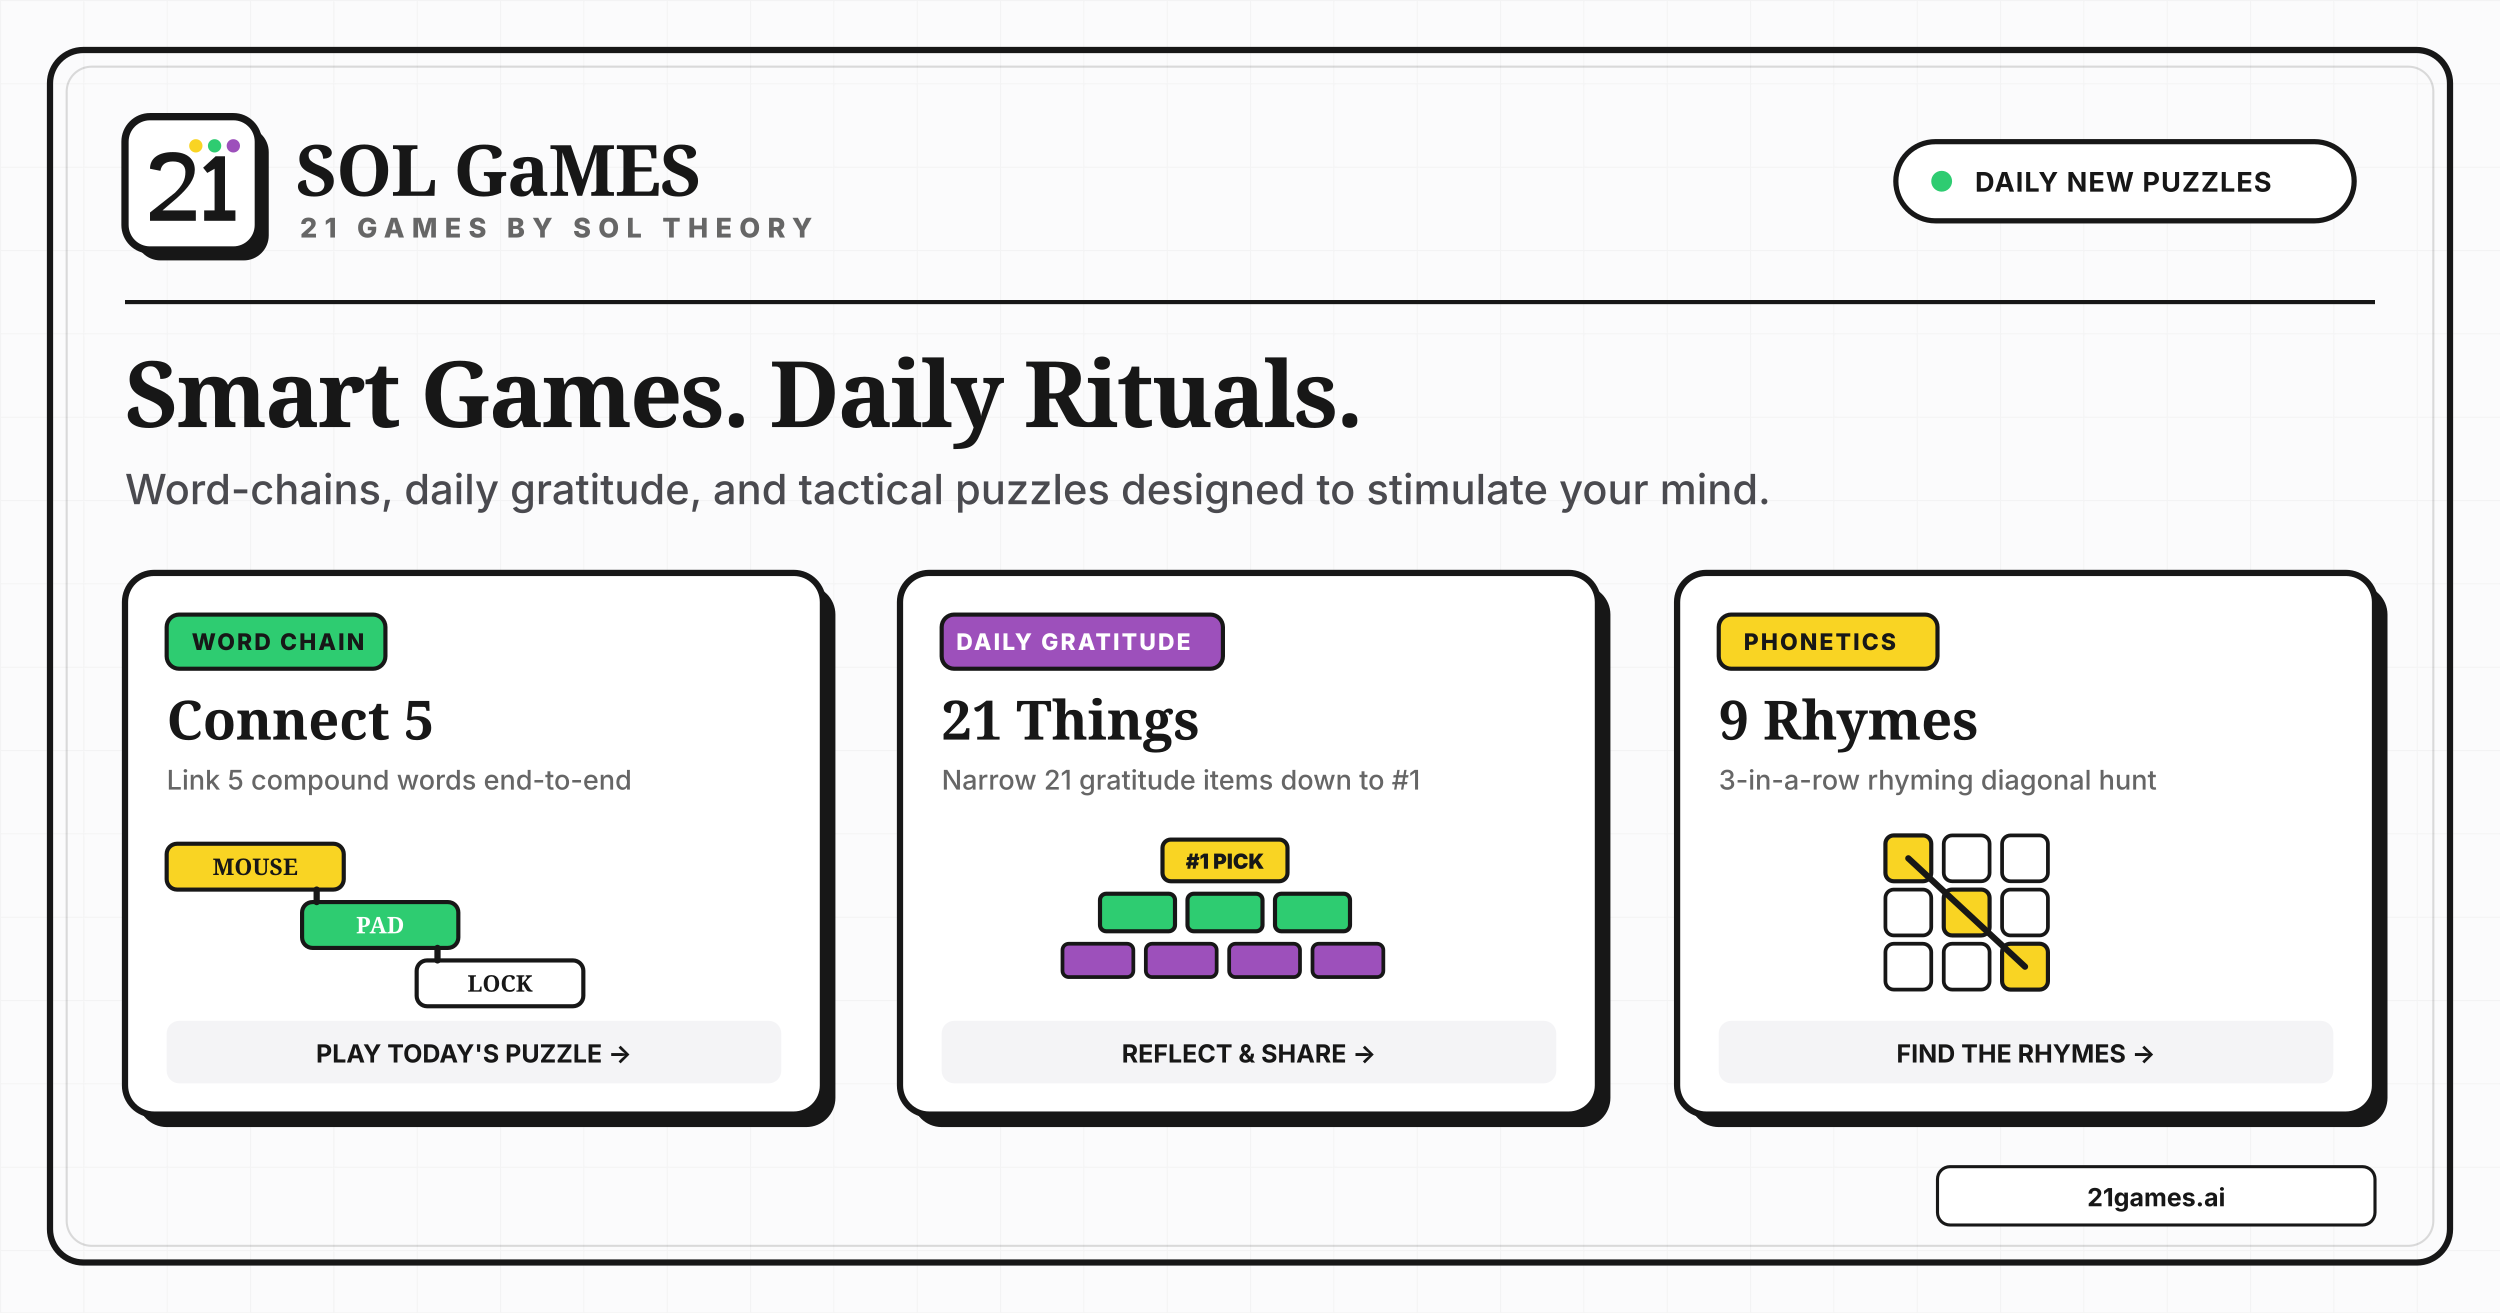
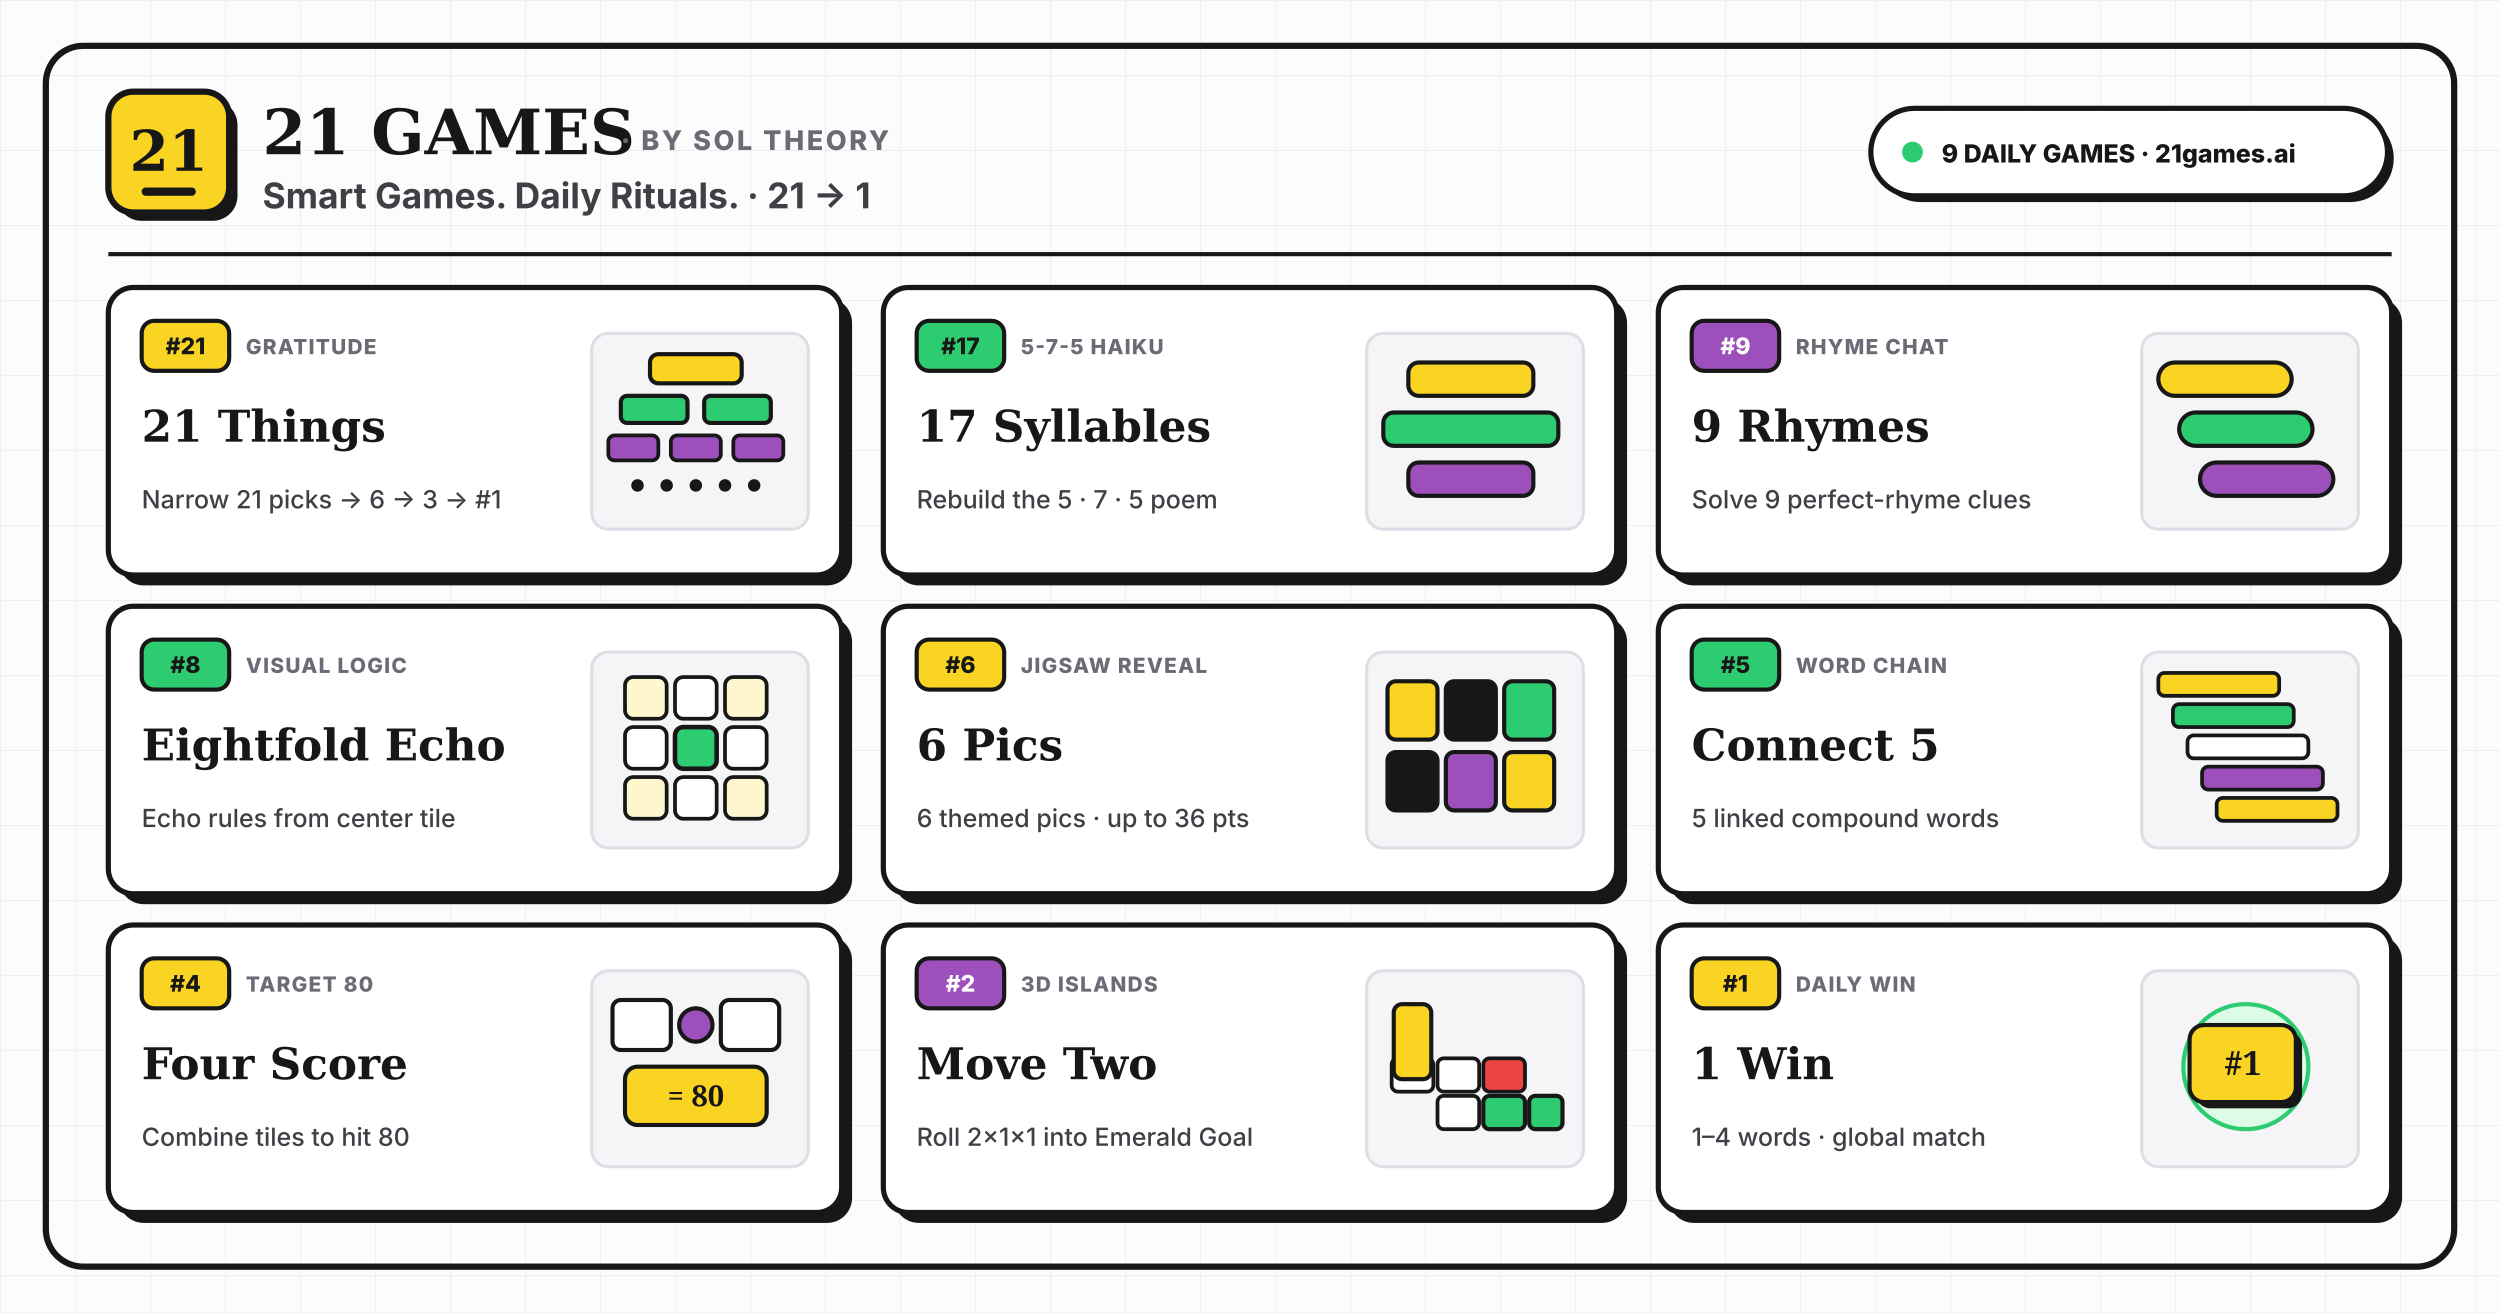
<svg xmlns="http://www.w3.org/2000/svg" viewBox="0 0 1200 630" width="1200" height="630" fill="none">
-   <rect width="1200" height="630" fill="#FBFBFC" />
+   <rect width="1200" height="630" fill="#FCFCFD" />
  <defs>
-     <pattern id="grid" width="40" height="40" patternUnits="userSpaceOnUse">
-       <path d="M 40 0 L 0 0 0 40" fill="none" stroke="#EFEFEF" stroke-width="1" />
+     <pattern id="grid" width="36" height="36" patternUnits="userSpaceOnUse">
+       <path d="M 36 0 L 0 0 0 36" fill="none" stroke="#EFEFF3" stroke-width="1" />
    </pattern>
  </defs>
-   <rect width="1200" height="630" fill="url(#grid)" opacity="0.6" />
-   <rect x="24" y="24" width="1152" height="582" rx="16" fill="none" stroke="#171717" stroke-width="3" />
-   <rect x="32" y="32" width="1136" height="566" rx="12" fill="none" stroke="#171717" stroke-width="1" opacity="0.15" />
-   <g transform="translate(60, 56)">
-     <rect x="5" y="5" width="64" height="64" rx="12" fill="#171717" />
-     <rect x="0" y="0" width="64" height="64" rx="12" fill="#FFFFFF" stroke="#171717" stroke-width="3.5" />
-     <circle cx="34" cy="14" r="3.2" fill="#F9D423" />
-     <circle cx="43" cy="14" r="3.2" fill="#2ECC71" />
-     <circle cx="52" cy="14" r="3.2" fill="#9D50BB" />
-     <path d="M 12 25 C 12 20 16 17 23 17 C 30 17 33.5 20.5 33.5 25.5 C 33.5 30 30.5 34 25 39 L 18 45 L 34 45 L 34 50 L 12 50 L 12 46 L 24 36.5 C 27.5 33 29 30.5 29 26.5 C 29 23.5 27 21.5 23 21.5 C 19.5 21.5 17.5 23 17 26 Z" fill="#171717" />
-     <path d="M 37.5 24.5 L 43.5 19 L 48 19 L 48 45 L 53 45 L 53 50 L 38 50 L 38 45 L 43 45 L 43 25 L 39.5 27 Z" fill="#171717" />
-     <text x="82" y="38" font-family="Roboto Slab, Georgia, serif" font-size="34" font-weight="900" fill="#171717" letter-spacing="-0.5">SOL GaMES</text>
-     <text x="84" y="58" font-family="Inter, -apple-system, sans-serif" font-size="13" font-weight="800" fill="#666666" letter-spacing="3.5">21 GAMES BY SOL THEORY</text>
-     <rect x="850" y="12" width="220" height="38" rx="19" fill="#FFFFFF" stroke="#171717" stroke-width="2.5" />
-     <circle cx="872" cy="31" r="5" fill="#2ECC71" />
-     <text x="888" y="36" font-family="Inter, -apple-system, sans-serif" font-size="13" font-weight="700" fill="#171717" letter-spacing="0.5">DAILY NEW PUZZLES</text>
+   <rect width="1200" height="630" fill="url(#grid)" />
+   <rect x="22" y="22" width="1156" height="586" rx="18" fill="none" stroke="#171717" stroke-width="3" />
+   <g transform="translate(52, 44)">
+     <rect x="4" y="4" width="58" height="58" rx="12" fill="#171717" />
+     <rect x="0" y="0" width="58" height="58" rx="12" fill="#F9D423" stroke="#171717" stroke-width="3" />
+     <text x="29" y="38" font-family="Roboto Slab, DejaVu Serif, Georgia, serif" font-size="27" font-weight="900" fill="#171717" text-anchor="middle">21</text>
+     <rect x="16" y="46" width="26" height="4" rx="2" fill="#171717" />
+     <text x="74" y="30" font-family="Roboto Slab, DejaVu Serif, Georgia, serif" font-size="30" font-weight="900" fill="#171717">21 GAMES</text>
+     <text x="246" y="28" font-family="Inter, DejaVu Sans, sans-serif" font-size="13" font-weight="800" fill="#6B6B76" letter-spacing="1.2">· BY SOL THEORY</text>
+     <text x="74" y="56" font-family="Inter, DejaVu Sans, sans-serif" font-size="17" font-weight="700" fill="#3F3F46">Smart Games. Daily Rituals. · 21 → 1</text>
+     <rect x="849" y="11" width="248" height="42" rx="21" fill="#171717" />
+     <rect x="846" y="8" width="248" height="42" rx="21" fill="#FFFFFF" stroke="#171717" stroke-width="2.5" />
+     <circle cx="866" cy="29" r="5" fill="#2ECC71" />
+     <text x="880" y="34" font-family="Inter, DejaVu Sans, sans-serif" font-size="12" font-weight="800" fill="#171717">9 DAILY GAMES · 21games.ai</text>
  </g>
-   <line x1="60" y1="145" x2="1140" y2="145" stroke="#171717" stroke-width="2" />
-   <text x="60" y="205" font-family="Roboto Slab, Georgia, serif" font-size="44" font-weight="900" fill="#171717" letter-spacing="-1">
-     Smart Games. Daily Rituals.
-   </text>
-   <text x="60" y="242" font-family="Inter, -apple-system, sans-serif" font-size="20" font-weight="500" fill="#4A4A4F">
-     Word-chains, daily gratitude, and tactical puzzles designed to stimulate your mind.
-   </text>
-   <g transform="translate(60, 275)">
-     <rect x="6" y="6" width="335" height="260" rx="14" fill="#171717" />
-     <rect x="0" y="0" width="335" height="260" rx="14" fill="#FFFFFF" stroke="#171717" stroke-width="3" />
-     <rect x="20" y="20" width="105" height="26" rx="6" fill="#2ECC71" stroke="#171717" stroke-width="2" />
-     <text x="32" y="37" font-family="Inter, -apple-system, sans-serif" font-size="11" font-weight="800" fill="#171717" letter-spacing="1">WORD CHAIN</text>
-     <text x="20" y="80" font-family="Roboto Slab, Georgia, serif" font-size="26" font-weight="800" fill="#171717">Connect 5</text>
-     <text x="20" y="104" font-family="Inter, -apple-system, sans-serif" font-size="13" font-weight="500" fill="#666">Link 5 compound words end-to-end</text>
-     <g transform="translate(20, 130)">
-       <rect x="0" y="0" width="85" height="22" rx="5" fill="#F9D423" stroke="#171717" stroke-width="2" />
-       <text x="42.5" y="15" font-family="Georgia, serif" font-size="11" font-weight="700" fill="#171717" text-anchor="middle">MOUSE</text>
-       <rect x="65" y="28" width="75" height="22" rx="5" fill="#2ECC71" stroke="#171717" stroke-width="2" />
-       <text x="102.5" y="43" font-family="Georgia, serif" font-size="11" font-weight="700" fill="#FFFFFF" text-anchor="middle">PAD</text>
-       <rect x="120" y="56" width="80" height="22" rx="5" fill="#FFFFFF" stroke="#171717" stroke-width="2" />
-       <text x="160" y="71" font-family="Georgia, serif" font-size="11" font-weight="700" fill="#171717" text-anchor="middle">LOCK</text>
-       <line x1="72" y1="22" x2="72" y2="28" stroke="#171717" stroke-width="3" stroke-linecap="round" />
-       <line x1="130" y1="50" x2="130" y2="56" stroke="#171717" stroke-width="3" stroke-linecap="round" />
+   <line x1="52" y1="122" x2="1148" y2="122" stroke="#171717" stroke-width="2" />
+   <g transform="translate(52, 138)">
+     <rect x="5" y="5" width="352" height="138" rx="12" fill="#171717" />
+     <rect x="0" y="0" width="352" height="138" rx="12" fill="#FFFFFF" stroke="#171717" stroke-width="2.5" />
+     <rect x="16" y="16" width="42" height="24" rx="6" fill="#F9D423" stroke="#171717" stroke-width="2" />
+     <text x="37" y="32" font-family="Inter, DejaVu Sans, sans-serif" font-size="11" font-weight="800" fill="#171717" text-anchor="middle">#21</text>
+     <text x="66" y="32" font-family="Inter, DejaVu Sans, sans-serif" font-size="10" font-weight="800" fill="#6B6B76" letter-spacing="0.6">GRATITUDE</text>
+     <text x="16" y="74" font-family="Roboto Slab, DejaVu Serif, Georgia, serif" font-size="21" font-weight="900" fill="#171717">21 Things</text>
+     <text x="16" y="106" font-family="Inter, DejaVu Sans, sans-serif" font-size="12" font-weight="500" fill="#3F3F46">Narrow 21 picks → 6 → 3 → #1</text>
+     <g transform="translate(232, 22)">
+       <rect x="0" y="0" width="104" height="94" rx="8" fill="#F5F5F8" stroke="#DEDEE6" stroke-width="1.5" />
+       <rect x="28" y="10" width="44" height="14" rx="4" fill="#F9D423" stroke="#171717" stroke-width="2" />
+       <rect x="14" y="30" width="32" height="13" rx="3" fill="#2ECC71" stroke="#171717" stroke-width="2" />
+       <rect x="54" y="30" width="32" height="13" rx="3" fill="#2ECC71" stroke="#171717" stroke-width="2" />
+       <rect x="8" y="49" width="24" height="12" rx="3" fill="#9D50BB" stroke="#171717" stroke-width="1.8" />
+       <rect x="38" y="49" width="24" height="12" rx="3" fill="#9D50BB" stroke="#171717" stroke-width="1.8" />
+       <rect x="68" y="49" width="24" height="12" rx="3" fill="#9D50BB" stroke="#171717" stroke-width="1.8" />
+       <circle cx="22" cy="73" r="3" fill="#171717" />
+       <circle cx="36" cy="73" r="3" fill="#171717" />
+       <circle cx="50" cy="73" r="3" fill="#171717" />
+       <circle cx="64" cy="73" r="3" fill="#171717" />
+       <circle cx="78" cy="73" r="3" fill="#171717" />
    </g>
-     <rect x="20" y="215" width="295" height="30" rx="6" fill="#F4F4F6" />
-     <text x="167.5" y="235" font-family="Inter, -apple-system, sans-serif" font-size="12" font-weight="700" fill="#171717" text-anchor="middle">PLAY TODAY'S PUZZLE →</text>
  </g>
-   <g transform="translate(432, 275)">
-     <rect x="6" y="6" width="335" height="260" rx="14" fill="#171717" />
-     <rect x="0" y="0" width="335" height="260" rx="14" fill="#FFFFFF" stroke="#171717" stroke-width="3" />
-     <rect x="20" y="20" width="135" height="26" rx="6" fill="#9D50BB" stroke="#171717" stroke-width="2" />
-     <text x="27" y="37" font-family="Inter, -apple-system, sans-serif" font-size="11" font-weight="800" fill="#FFFFFF" letter-spacing="1">DAILY GRATITUDE</text>
-     <text x="20" y="80" font-family="Roboto Slab, Georgia, serif" font-size="26" font-weight="800" fill="#171717">21 Things</text>
-     <text x="20" y="104" font-family="Inter, -apple-system, sans-serif" font-size="13" font-weight="500" fill="#666">Narrow 21 gratitude items down to #1</text>
-     <g transform="translate(68, 128)">
-       <rect x="58" y="0" width="60" height="20" rx="4" fill="#F9D423" stroke="#171717" stroke-width="2" />
-       <text x="88" y="14" font-family="Inter, -apple-system, sans-serif" font-size="10" font-weight="900" fill="#171717" text-anchor="middle">#1 PICK</text>
-       <rect x="28" y="26" width="36" height="18" rx="3" fill="#2ECC71" stroke="#171717" stroke-width="2" />
-       <rect x="70" y="26" width="36" height="18" rx="3" fill="#2ECC71" stroke="#171717" stroke-width="2" />
-       <rect x="112" y="26" width="36" height="18" rx="3" fill="#2ECC71" stroke="#171717" stroke-width="2" />
-       <rect x="10" y="50" width="34" height="16" rx="3" fill="#9D50BB" stroke="#171717" stroke-width="1.8" />
-       <rect x="50" y="50" width="34" height="16" rx="3" fill="#9D50BB" stroke="#171717" stroke-width="1.8" />
-       <rect x="90" y="50" width="34" height="16" rx="3" fill="#9D50BB" stroke="#171717" stroke-width="1.8" />
-       <rect x="130" y="50" width="34" height="16" rx="3" fill="#9D50BB" stroke="#171717" stroke-width="1.8" />
+   <g transform="translate(424, 138)">
+     <rect x="5" y="5" width="352" height="138" rx="12" fill="#171717" />
+     <rect x="0" y="0" width="352" height="138" rx="12" fill="#FFFFFF" stroke="#171717" stroke-width="2.5" />
+     <rect x="16" y="16" width="42" height="24" rx="6" fill="#2ECC71" stroke="#171717" stroke-width="2" />
+     <text x="37" y="32" font-family="Inter, DejaVu Sans, sans-serif" font-size="11" font-weight="800" fill="#171717" text-anchor="middle">#17</text>
+     <text x="66" y="32" font-family="Inter, DejaVu Sans, sans-serif" font-size="10" font-weight="800" fill="#6B6B76" letter-spacing="0.6">5-7-5 HAIKU</text>
+     <text x="16" y="74" font-family="Roboto Slab, DejaVu Serif, Georgia, serif" font-size="21" font-weight="900" fill="#171717">17 Syllables</text>
+     <text x="16" y="106" font-family="Inter, DejaVu Sans, sans-serif" font-size="12" font-weight="500" fill="#3F3F46">Rebuild the 5 · 7 · 5 poem</text>
+     <g transform="translate(232, 22)">
+       <rect x="0" y="0" width="104" height="94" rx="8" fill="#F5F5F8" stroke="#DEDEE6" stroke-width="1.5" />
+       <rect x="20" y="14" width="60" height="16" rx="5" fill="#F9D423" stroke="#171717" stroke-width="2" />
+       <rect x="8" y="38" width="84" height="16" rx="5" fill="#2ECC71" stroke="#171717" stroke-width="2" />
+       <rect x="20" y="62" width="60" height="16" rx="5" fill="#9D50BB" stroke="#171717" stroke-width="2" />
    </g>
-     <rect x="20" y="215" width="295" height="30" rx="6" fill="#F4F4F6" />
-     <text x="167.5" y="235" font-family="Inter, -apple-system, sans-serif" font-size="12" font-weight="700" fill="#171717" text-anchor="middle">REFLECT &amp; SHARE →</text>
  </g>
-   <g transform="translate(805, 275)">
-     <rect x="6" y="6" width="335" height="260" rx="14" fill="#171717" />
-     <rect x="0" y="0" width="335" height="260" rx="14" fill="#FFFFFF" stroke="#171717" stroke-width="3" />
-     <rect x="20" y="20" width="105" height="26" rx="6" fill="#F9D423" stroke="#171717" stroke-width="2" />
-     <text x="32" y="37" font-family="Inter, -apple-system, sans-serif" font-size="11" font-weight="800" fill="#171717" letter-spacing="1">PHONETICS</text>
-     <text x="20" y="80" font-family="Roboto Slab, Georgia, serif" font-size="26" font-weight="800" fill="#171717">9 Rhymes</text>
-     <text x="20" y="104" font-family="Inter, -apple-system, sans-serif" font-size="13" font-weight="500" fill="#666">3-in-a-row rhyming diagonal hunt</text>
-     <g transform="translate(100, 126)">
-       <rect x="0" y="0" width="22" height="22" rx="4" fill="#F9D423" stroke="#171717" stroke-width="2" />
-       <rect x="28" y="0" width="22" height="22" rx="4" fill="#FFFFFF" stroke="#171717" stroke-width="1.8" />
-       <rect x="56" y="0" width="22" height="22" rx="4" fill="#FFFFFF" stroke="#171717" stroke-width="1.8" />
-       <rect x="0" y="26" width="22" height="22" rx="4" fill="#FFFFFF" stroke="#171717" stroke-width="1.8" />
-       <rect x="28" y="26" width="22" height="22" rx="4" fill="#F9D423" stroke="#171717" stroke-width="2" />
-       <rect x="56" y="26" width="22" height="22" rx="4" fill="#FFFFFF" stroke="#171717" stroke-width="1.8" />
-       <rect x="0" y="52" width="22" height="22" rx="4" fill="#FFFFFF" stroke="#171717" stroke-width="1.8" />
-       <rect x="28" y="52" width="22" height="22" rx="4" fill="#FFFFFF" stroke="#171717" stroke-width="1.8" />
-       <rect x="56" y="52" width="22" height="22" rx="4" fill="#F9D423" stroke="#171717" stroke-width="2" />
-       <line x1="11" y1="11" x2="67" y2="63" stroke="#171717" stroke-width="3" stroke-linecap="round" />
+   <g transform="translate(796, 138)">
+     <rect x="5" y="5" width="352" height="138" rx="12" fill="#171717" />
+     <rect x="0" y="0" width="352" height="138" rx="12" fill="#FFFFFF" stroke="#171717" stroke-width="2.5" />
+     <rect x="16" y="16" width="42" height="24" rx="6" fill="#9D50BB" stroke="#171717" stroke-width="2" />
+     <text x="37" y="32" font-family="Inter, DejaVu Sans, sans-serif" font-size="11" font-weight="800" fill="#FFFFFF" text-anchor="middle">#9</text>
+     <text x="66" y="32" font-family="Inter, DejaVu Sans, sans-serif" font-size="10" font-weight="800" fill="#6B6B76" letter-spacing="0.6">RHYME CHAT</text>
+     <text x="16" y="74" font-family="Roboto Slab, DejaVu Serif, Georgia, serif" font-size="21" font-weight="900" fill="#171717">9 Rhymes</text>
+     <text x="16" y="106" font-family="Inter, DejaVu Sans, sans-serif" font-size="12" font-weight="500" fill="#3F3F46">Solve 9 perfect-rhyme clues</text>
+     <g transform="translate(232, 22)">
+       <rect x="0" y="0" width="104" height="94" rx="8" fill="#F5F5F8" stroke="#DEDEE6" stroke-width="1.5" />
+       <rect x="8" y="14" width="64" height="16" rx="8" fill="#F9D423" stroke="#171717" stroke-width="2" />
+       <rect x="18" y="38" width="64" height="16" rx="8" fill="#2ECC71" stroke="#171717" stroke-width="2" />
+       <rect x="28" y="62" width="64" height="16" rx="8" fill="#9D50BB" stroke="#171717" stroke-width="2" />
    </g>
-     <rect x="20" y="215" width="295" height="30" rx="6" fill="#F4F4F6" />
-     <text x="167.5" y="235" font-family="Inter, -apple-system, sans-serif" font-size="12" font-weight="700" fill="#171717" text-anchor="middle">FIND THE RHYMES →</text>
  </g>
-   <g transform="translate(930, 560)">
-     <rect x="0" y="0" width="210" height="28" rx="6" fill="#FFFFFF" stroke="#171717" stroke-width="1.5" />
-     <text x="105" y="19" font-family="Inter, -apple-system, sans-serif" font-size="12" font-weight="700" fill="#171717" text-anchor="middle">21games.ai</text>
+   <g transform="translate(52, 291)">
+     <rect x="5" y="5" width="352" height="138" rx="12" fill="#171717" />
+     <rect x="0" y="0" width="352" height="138" rx="12" fill="#FFFFFF" stroke="#171717" stroke-width="2.5" />
+     <rect x="16" y="16" width="42" height="24" rx="6" fill="#2ECC71" stroke="#171717" stroke-width="2" />
+     <text x="37" y="32" font-family="Inter, DejaVu Sans, sans-serif" font-size="11" font-weight="800" fill="#171717" text-anchor="middle">#8</text>
+     <text x="66" y="32" font-family="Inter, DejaVu Sans, sans-serif" font-size="10" font-weight="800" fill="#6B6B76" letter-spacing="0.6">VISUAL LOGIC</text>
+     <text x="16" y="74" font-family="Roboto Slab, DejaVu Serif, Georgia, serif" font-size="21" font-weight="900" fill="#171717">Eightfold Echo</text>
+     <text x="16" y="106" font-family="Inter, DejaVu Sans, sans-serif" font-size="12" font-weight="500" fill="#3F3F46">Echo rules from center tile</text>
+     <g transform="translate(232, 22)">
+       <rect x="0" y="0" width="104" height="94" rx="8" fill="#F5F5F8" stroke="#DEDEE6" stroke-width="1.5" />
+       <rect x="16" y="12" width="20" height="20" rx="4" fill="#FEF7CD" stroke="#171717" stroke-width="1.8" />
+       <rect x="40" y="12" width="20" height="20" rx="4" fill="#FFFFFF" stroke="#171717" stroke-width="1.8" />
+       <rect x="64" y="12" width="20" height="20" rx="4" fill="#FEF7CD" stroke="#171717" stroke-width="1.8" />
+       <rect x="16" y="36" width="20" height="20" rx="4" fill="#FFFFFF" stroke="#171717" stroke-width="1.8" />
+       <rect x="40" y="36" width="20" height="20" rx="4" fill="#2ECC71" stroke="#171717" stroke-width="2.2" />
+       <rect x="64" y="36" width="20" height="20" rx="4" fill="#FFFFFF" stroke="#171717" stroke-width="1.8" />
+       <rect x="16" y="60" width="20" height="20" rx="4" fill="#FEF7CD" stroke="#171717" stroke-width="1.8" />
+       <rect x="40" y="60" width="20" height="20" rx="4" fill="#FFFFFF" stroke="#171717" stroke-width="1.8" />
+       <rect x="64" y="60" width="20" height="20" rx="4" fill="#FEF7CD" stroke="#171717" stroke-width="1.8" />
+     </g>
+   </g>
+   <g transform="translate(424, 291)">
+     <rect x="5" y="5" width="352" height="138" rx="12" fill="#171717" />
+     <rect x="0" y="0" width="352" height="138" rx="12" fill="#FFFFFF" stroke="#171717" stroke-width="2.5" />
+     <rect x="16" y="16" width="42" height="24" rx="6" fill="#F9D423" stroke="#171717" stroke-width="2" />
+     <text x="37" y="32" font-family="Inter, DejaVu Sans, sans-serif" font-size="11" font-weight="800" fill="#171717" text-anchor="middle">#6</text>
+     <text x="66" y="32" font-family="Inter, DejaVu Sans, sans-serif" font-size="10" font-weight="800" fill="#6B6B76" letter-spacing="0.6">JIGSAW REVEAL</text>
+     <text x="16" y="74" font-family="Roboto Slab, DejaVu Serif, Georgia, serif" font-size="21" font-weight="900" fill="#171717">6 Pics</text>
+     <text x="16" y="106" font-family="Inter, DejaVu Sans, sans-serif" font-size="12" font-weight="500" fill="#3F3F46">6 themed pics · up to 36 pts</text>
+     <g transform="translate(232, 22)">
+       <rect x="0" y="0" width="104" height="94" rx="8" fill="#F5F5F8" stroke="#DEDEE6" stroke-width="1.5" />
+       <rect x="10" y="14" width="24" height="28" rx="4" fill="#F9D423" stroke="#171717" stroke-width="2" />
+       <rect x="38" y="14" width="24" height="28" rx="4" fill="#171717" stroke="#171717" stroke-width="2" />
+       <rect x="66" y="14" width="24" height="28" rx="4" fill="#2ECC71" stroke="#171717" stroke-width="2" />
+       <rect x="10" y="48" width="24" height="28" rx="4" fill="#171717" stroke="#171717" stroke-width="2" />
+       <rect x="38" y="48" width="24" height="28" rx="4" fill="#9D50BB" stroke="#171717" stroke-width="2" />
+       <rect x="66" y="48" width="24" height="28" rx="4" fill="#F9D423" stroke="#171717" stroke-width="2" />
+     </g>
+   </g>
+   <g transform="translate(796, 291)">
+     <rect x="5" y="5" width="352" height="138" rx="12" fill="#171717" />
+     <rect x="0" y="0" width="352" height="138" rx="12" fill="#FFFFFF" stroke="#171717" stroke-width="2.5" />
+     <rect x="16" y="16" width="42" height="24" rx="6" fill="#2ECC71" stroke="#171717" stroke-width="2" />
+     <text x="37" y="32" font-family="Inter, DejaVu Sans, sans-serif" font-size="11" font-weight="800" fill="#171717" text-anchor="middle">#5</text>
+     <text x="66" y="32" font-family="Inter, DejaVu Sans, sans-serif" font-size="10" font-weight="800" fill="#6B6B76" letter-spacing="0.6">WORD CHAIN</text>
+     <text x="16" y="74" font-family="Roboto Slab, DejaVu Serif, Georgia, serif" font-size="21" font-weight="900" fill="#171717">Connect 5</text>
+     <text x="16" y="106" font-family="Inter, DejaVu Sans, sans-serif" font-size="12" font-weight="500" fill="#3F3F46">5 linked compound words</text>
+     <g transform="translate(232, 22)">
+       <rect x="0" y="0" width="104" height="94" rx="8" fill="#F5F5F8" stroke="#DEDEE6" stroke-width="1.5" />
+       <rect x="8" y="10" width="58" height="11" rx="3" fill="#F9D423" stroke="#171717" stroke-width="1.8" />
+       <rect x="15" y="25" width="58" height="11" rx="3" fill="#2ECC71" stroke="#171717" stroke-width="1.8" />
+       <rect x="22" y="40" width="58" height="11" rx="3" fill="#FFFFFF" stroke="#171717" stroke-width="1.8" />
+       <rect x="29" y="55" width="58" height="11" rx="3" fill="#9D50BB" stroke="#171717" stroke-width="1.8" />
+       <rect x="36" y="70" width="58" height="11" rx="3" fill="#F9D423" stroke="#171717" stroke-width="1.8" />
+     </g>
+   </g>
+   <g transform="translate(52, 444)">
+     <rect x="5" y="5" width="352" height="138" rx="12" fill="#171717" />
+     <rect x="0" y="0" width="352" height="138" rx="12" fill="#FFFFFF" stroke="#171717" stroke-width="2.5" />
+     <rect x="16" y="16" width="42" height="24" rx="6" fill="#F9D423" stroke="#171717" stroke-width="2" />
+     <text x="37" y="32" font-family="Inter, DejaVu Sans, sans-serif" font-size="11" font-weight="800" fill="#171717" text-anchor="middle">#4</text>
+     <text x="66" y="32" font-family="Inter, DejaVu Sans, sans-serif" font-size="10" font-weight="800" fill="#6B6B76" letter-spacing="0.6">TARGET 80</text>
+     <text x="16" y="74" font-family="Roboto Slab, DejaVu Serif, Georgia, serif" font-size="21" font-weight="900" fill="#171717">Four Score</text>
+     <text x="16" y="106" font-family="Inter, DejaVu Sans, sans-serif" font-size="12" font-weight="500" fill="#3F3F46">Combine tiles to hit 80</text>
+     <g transform="translate(232, 22)">
+       <rect x="0" y="0" width="104" height="94" rx="8" fill="#F5F5F8" stroke="#DEDEE6" stroke-width="1.5" />
+       <rect x="10" y="14" width="28" height="24" rx="4" fill="#FFFFFF" stroke="#171717" stroke-width="2" />
+       <circle cx="50" cy="26" r="8" fill="#9D50BB" stroke="#171717" stroke-width="2" />
+       <rect x="62" y="14" width="28" height="24" rx="4" fill="#FFFFFF" stroke="#171717" stroke-width="2" />
+       <rect x="16" y="46" width="68" height="28" rx="6" fill="#F9D423" stroke="#171717" stroke-width="2" />
+       <text x="50" y="65" font-family="Georgia, serif" font-size="14" font-weight="900" fill="#171717" text-anchor="middle">= 80</text>
+     </g>
+   </g>
+   <g transform="translate(424, 444)">
+     <rect x="5" y="5" width="352" height="138" rx="12" fill="#171717" />
+     <rect x="0" y="0" width="352" height="138" rx="12" fill="#FFFFFF" stroke="#171717" stroke-width="2.5" />
+     <rect x="16" y="16" width="42" height="24" rx="6" fill="#9D50BB" stroke="#171717" stroke-width="2" />
+     <text x="37" y="32" font-family="Inter, DejaVu Sans, sans-serif" font-size="11" font-weight="800" fill="#FFFFFF" text-anchor="middle">#2</text>
+     <text x="66" y="32" font-family="Inter, DejaVu Sans, sans-serif" font-size="10" font-weight="800" fill="#6B6B76" letter-spacing="0.6">3D ISLANDS</text>
+     <text x="16" y="74" font-family="Roboto Slab, DejaVu Serif, Georgia, serif" font-size="21" font-weight="900" fill="#171717">Move Two</text>
+     <text x="16" y="106" font-family="Inter, DejaVu Sans, sans-serif" font-size="12" font-weight="500" fill="#3F3F46">Roll 2×1×1 into Emerald Goal</text>
+     <g transform="translate(232, 22)">
+       <rect x="0" y="0" width="104" height="94" rx="8" fill="#F5F5F8" stroke="#DEDEE6" stroke-width="1.5" />
+       <rect x="12" y="42" width="20" height="16" rx="3" fill="#FFFFFF" stroke="#171717" stroke-width="1.8" />
+       <rect x="34" y="42" width="20" height="16" rx="3" fill="#FFFFFF" stroke="#171717" stroke-width="1.8" />
+       <rect x="56" y="42" width="20" height="16" rx="3" fill="#EF4444" stroke="#171717" stroke-width="1.8" />
+       <rect x="34" y="60" width="20" height="16" rx="3" fill="#FFFFFF" stroke="#171717" stroke-width="1.8" />
+       <rect x="56" y="60" width="20" height="16" rx="3" fill="#2ECC71" stroke="#171717" stroke-width="2" />
+       <rect x="78" y="60" width="16" height="16" rx="3" fill="#2ECC71" stroke="#171717" stroke-width="2" />
+       <rect x="13" y="16" width="18" height="36" rx="4" fill="#F9D423" stroke="#171717" stroke-width="2" />
+     </g>
+   </g>
+   <g transform="translate(796, 444)">
+     <rect x="5" y="5" width="352" height="138" rx="12" fill="#171717" />
+     <rect x="0" y="0" width="352" height="138" rx="12" fill="#FFFFFF" stroke="#171717" stroke-width="2.5" />
+     <rect x="16" y="16" width="42" height="24" rx="6" fill="#F9D423" stroke="#171717" stroke-width="2" />
+     <text x="37" y="32" font-family="Inter, DejaVu Sans, sans-serif" font-size="11" font-weight="800" fill="#171717" text-anchor="middle">#1</text>
+     <text x="66" y="32" font-family="Inter, DejaVu Sans, sans-serif" font-size="10" font-weight="800" fill="#6B6B76" letter-spacing="0.6">DAILY WIN</text>
+     <text x="16" y="74" font-family="Roboto Slab, DejaVu Serif, Georgia, serif" font-size="21" font-weight="900" fill="#171717">1 Win</text>
+     <text x="16" y="106" font-family="Inter, DejaVu Sans, sans-serif" font-size="12" font-weight="500" fill="#3F3F46">1–4 words · global match</text>
+     <g transform="translate(232, 22)">
+       <rect x="0" y="0" width="104" height="94" rx="8" fill="#F5F5F8" stroke="#DEDEE6" stroke-width="1.5" />
+       <circle cx="50" cy="46" r="30" fill="#DCFCE7" stroke="#2ECC71" stroke-width="2" />
+       <rect x="26" y="29" width="51" height="37" rx="7" fill="#171717" />
+       <rect x="23" y="26" width="51" height="37" rx="7" fill="#F9D423" stroke="#171717" stroke-width="2" />
+       <text x="48.5" y="50" font-family="Georgia, serif" font-size="16" font-weight="900" fill="#171717" text-anchor="middle">#1</text>
+     </g>
  </g>
</svg>
